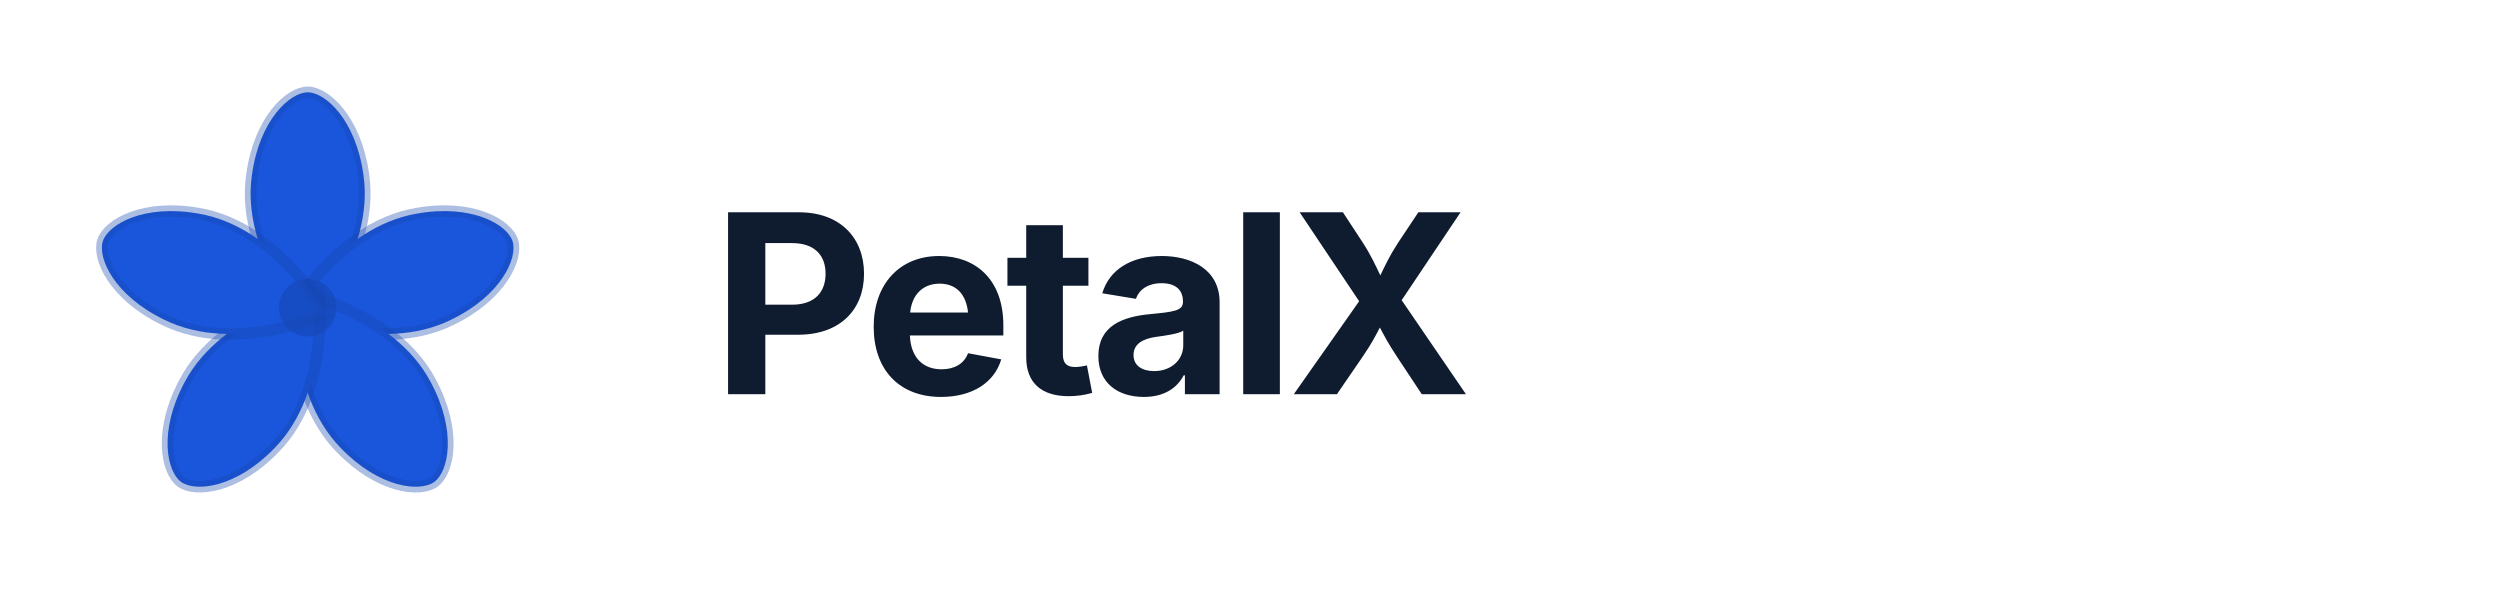
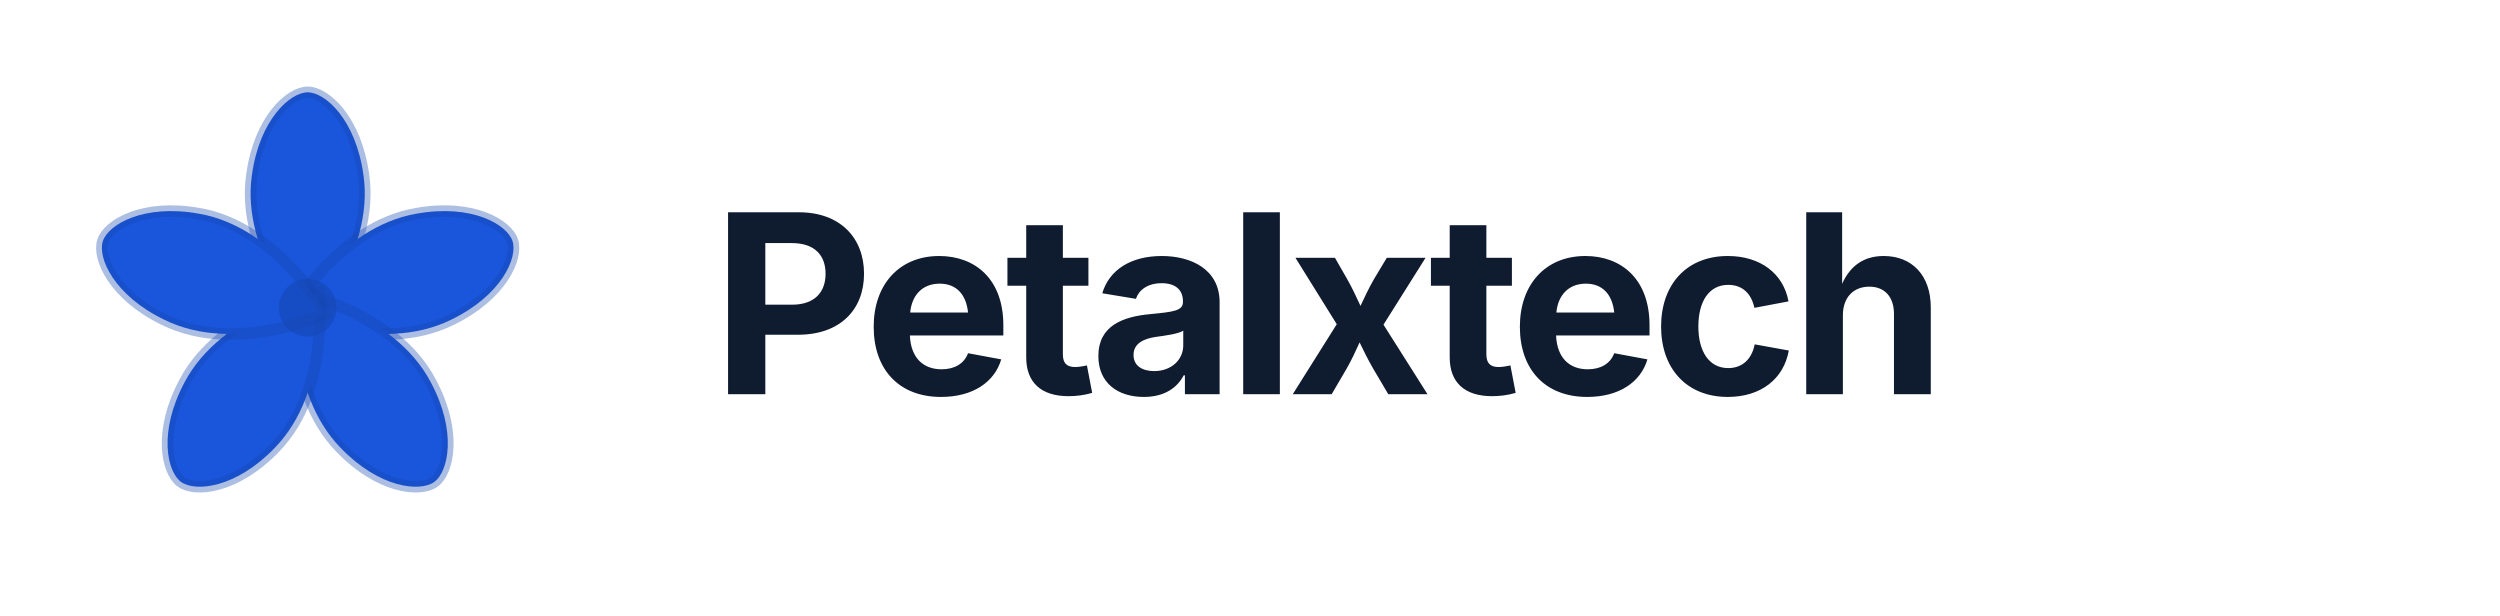
<svg xmlns="http://www.w3.org/2000/svg" viewBox="0 0 260 64" width="260" height="64">
  <g fill="#1A56DB" stroke="#1546B0" stroke-opacity=".35" stroke-width="1.2">
    <path id="p" d="M32 34c0 0-7-7.6-5.8-15.8C27 12.4 30.2 9.6 32 9.6s5 2.8 5.8 8.6C39 26.4 32 34 32 34Z" />
    <use href="#p" transform="rotate(72 32 32)" />
    <use href="#p" transform="rotate(144 32 32)" />
    <use href="#p" transform="rotate(216 32 32)" />
    <use href="#p" transform="rotate(288 32 32)" />
  </g>
  <circle cx="32" cy="32" r="3" fill="#1546B0" fill-opacity=".55" />
-   <text x="74" y="41" font-family="Inter, Segoe UI, sans-serif" font-size="26" font-weight="700" letter-spacing="-.8" fill="#0F1B2E">PetalX</text>
+   <text x="74" y="41" font-family="Inter, Segoe UI, sans-serif" font-size="26" font-weight="700" letter-spacing="-.8" fill="#0F1B2E">Petalxtech</text>
</svg>
